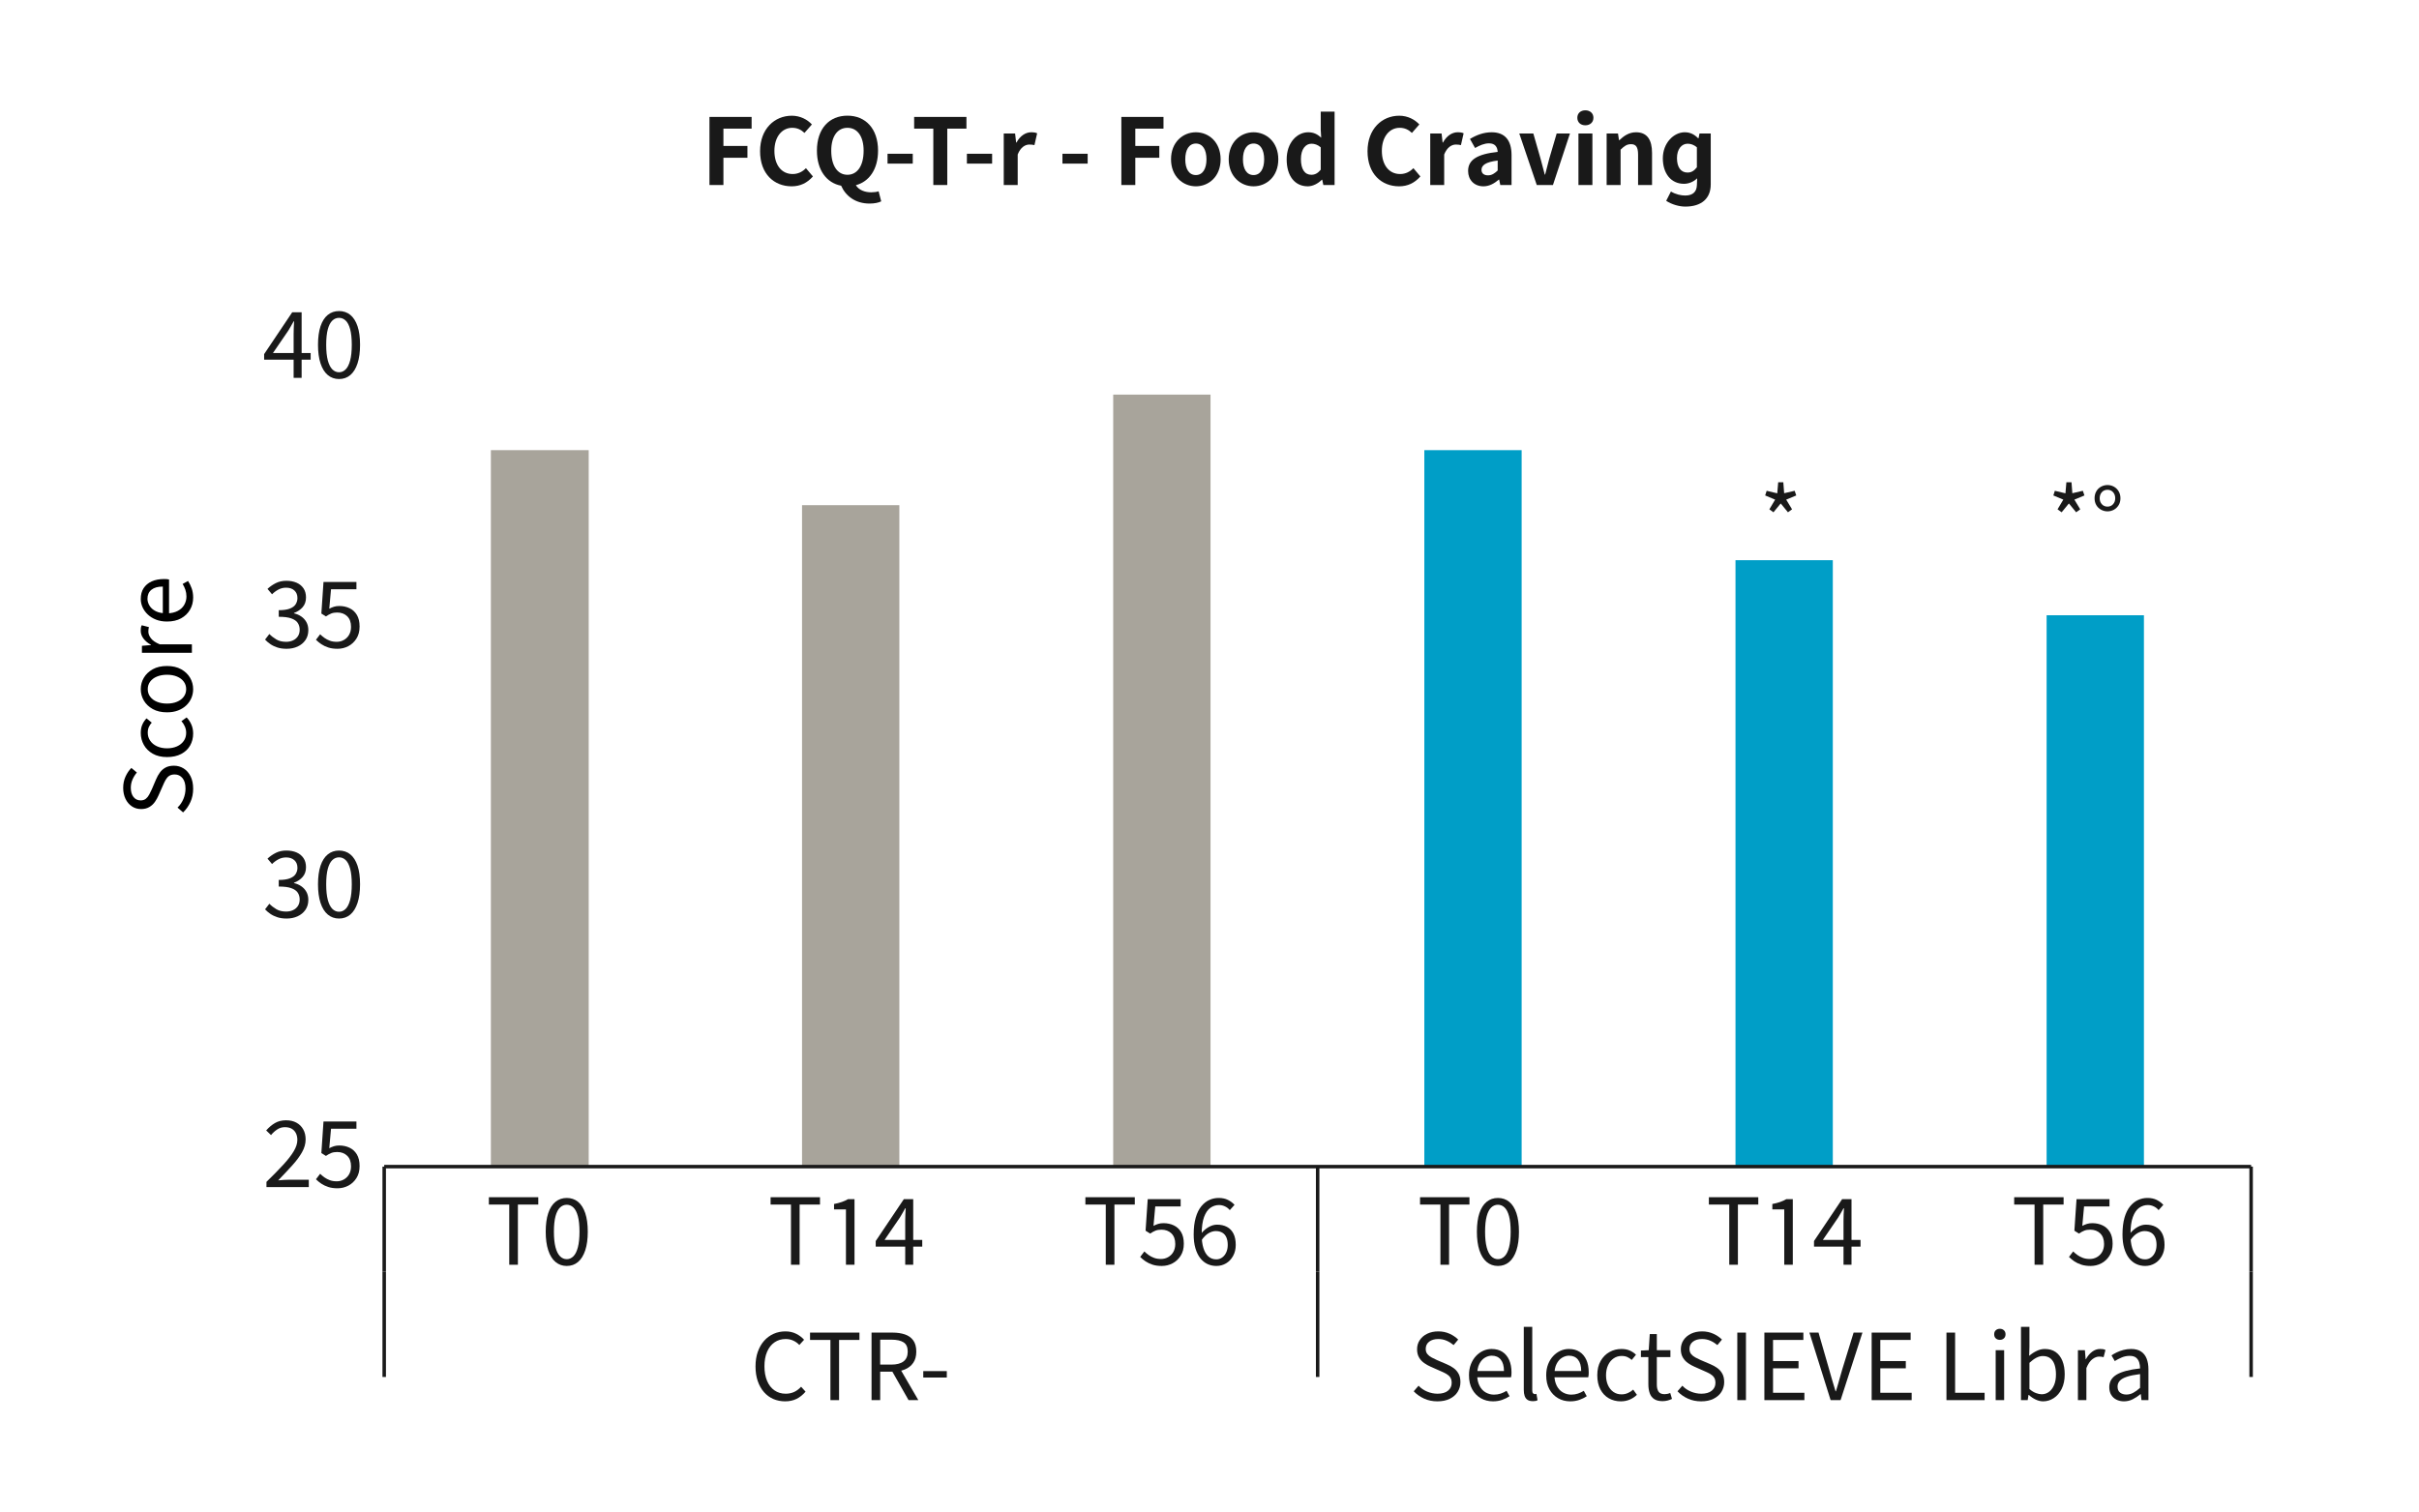
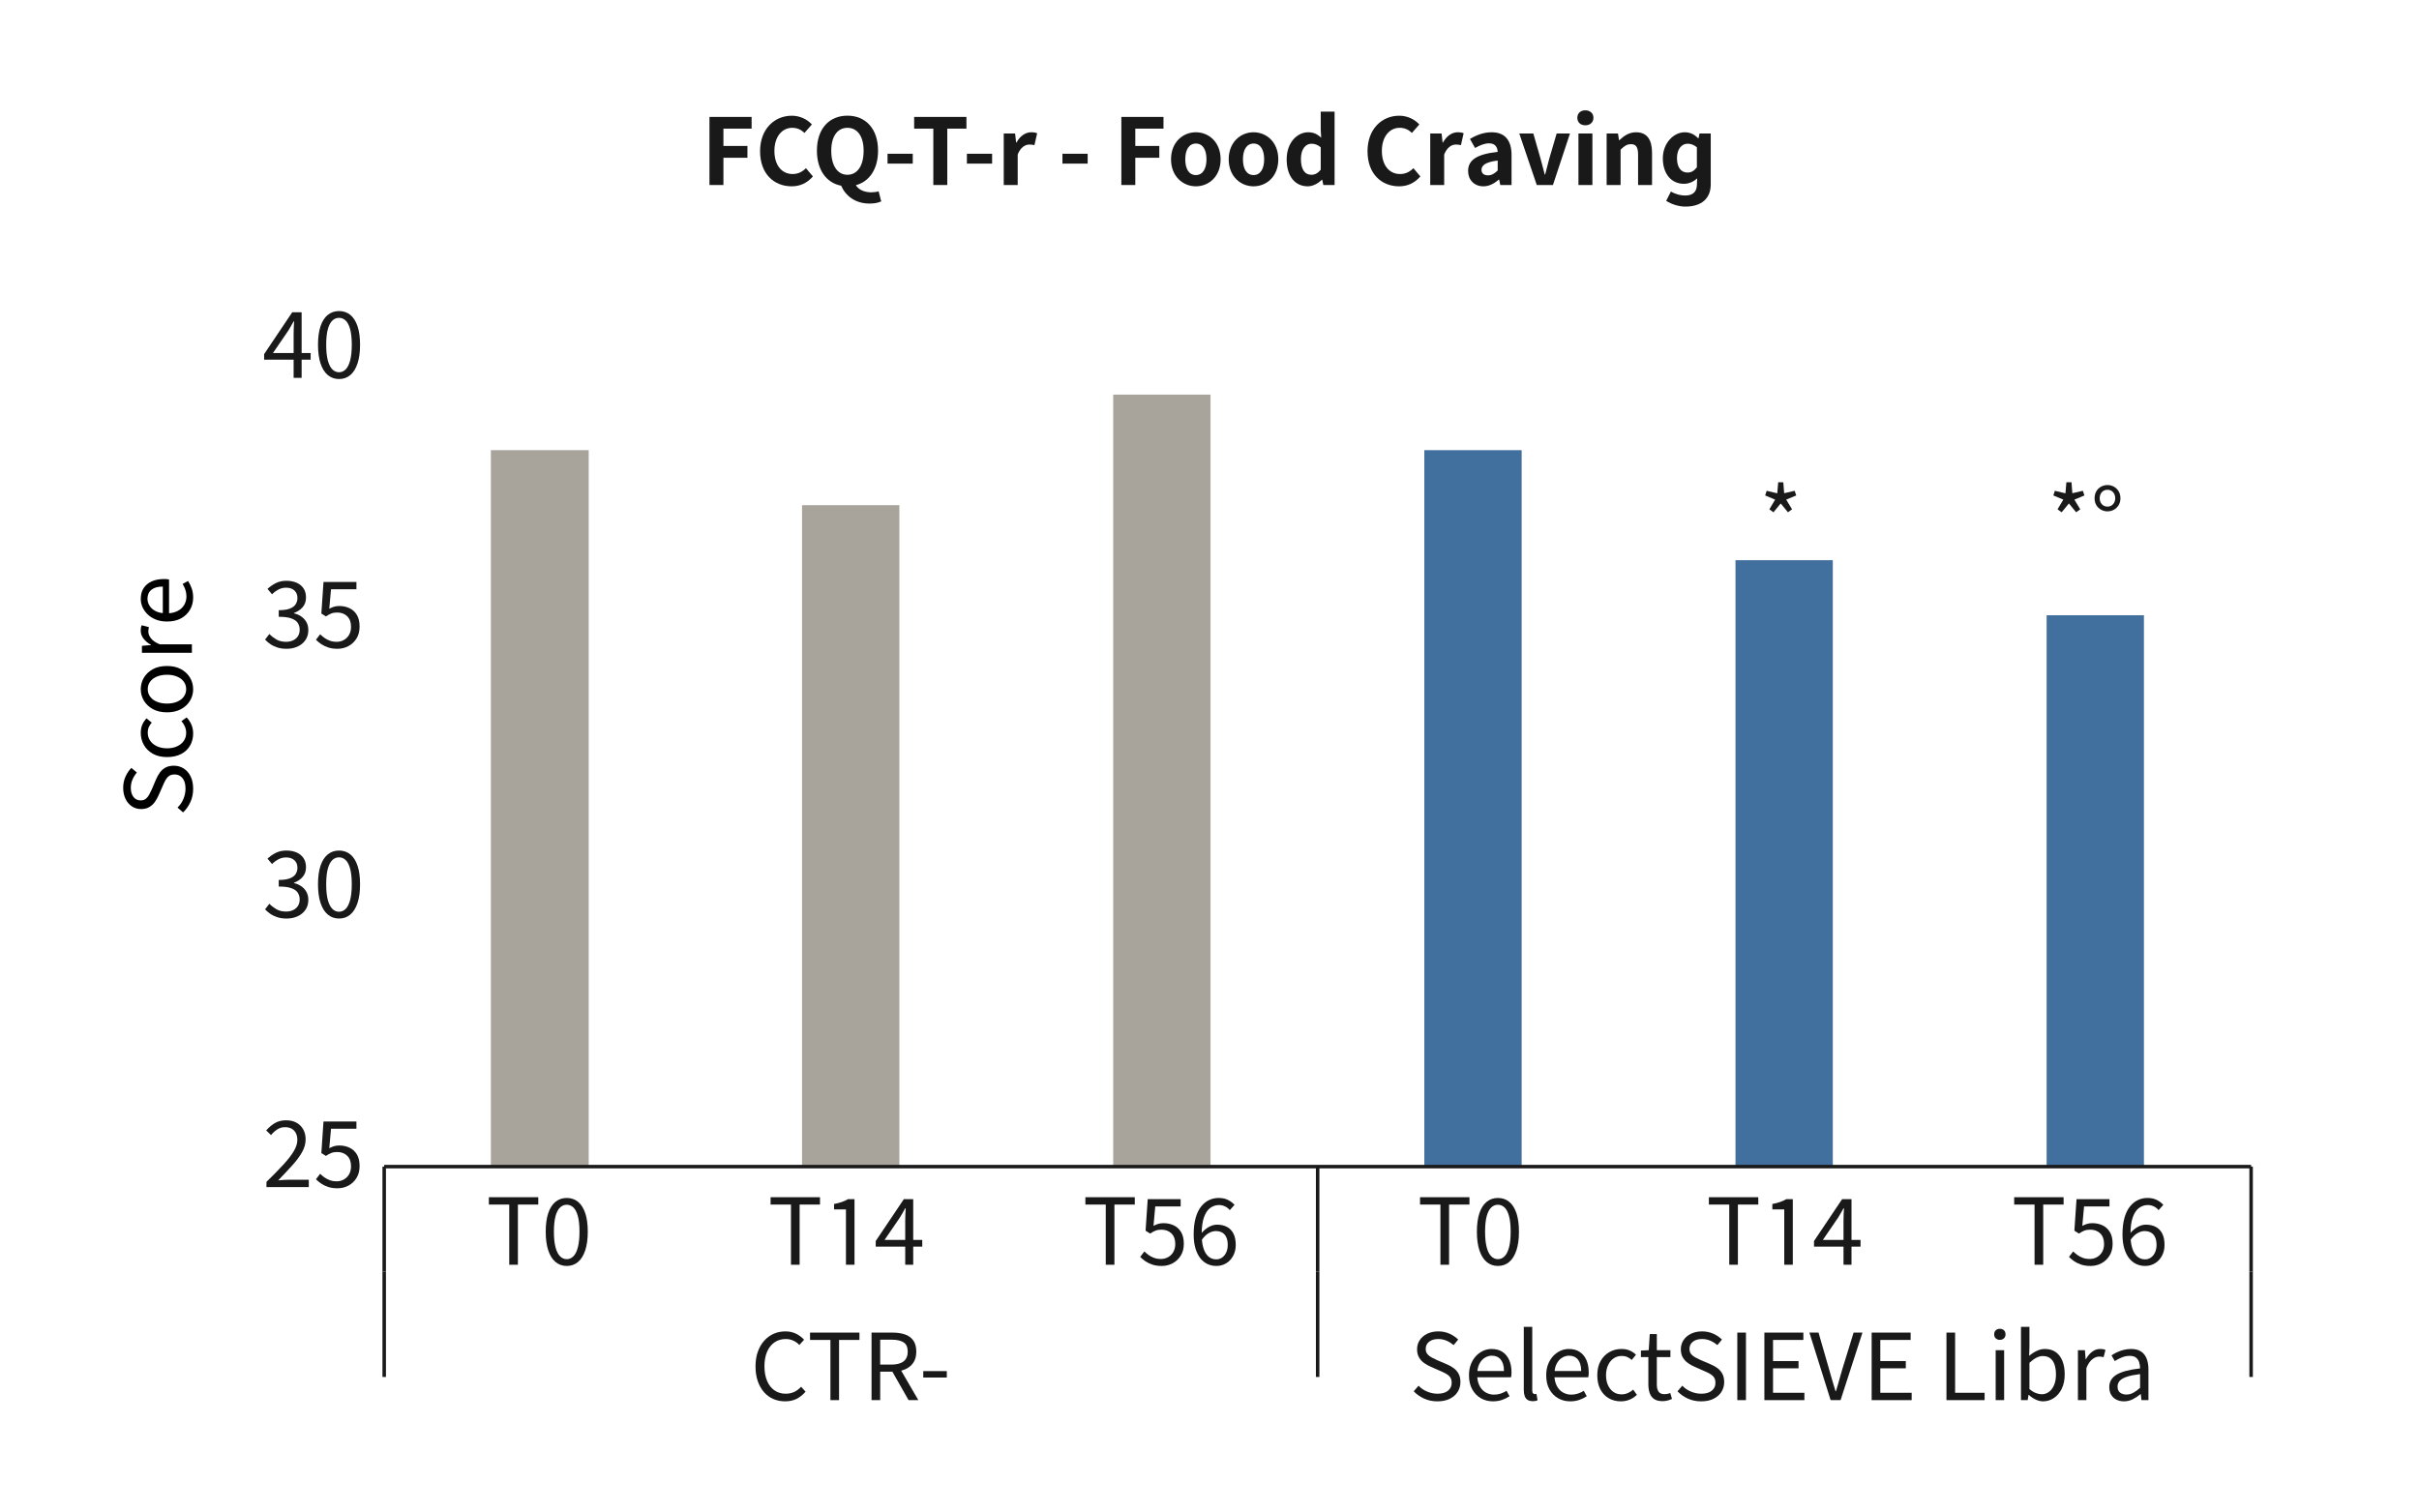
<svg xmlns="http://www.w3.org/2000/svg" id="SelectSIEVE_Libra_-_FCQ-T-r" data-name="SelectSIEVE Libra - FCQ-T-r" viewBox="0 0 520 325">
  <defs>
    <style>
      .cls-1 {
-         fill: #009EC7;
+         fill: #42709E;
      }

      .cls-1, .cls-2 {
        fill-rule: evenodd;
      }

      .cls-3 {
        fill: none;
        stroke: #191919;
        stroke-miterlimit: 10;
        stroke-width: .75px;
      }

      .cls-2 {
        fill: #A8A49B;
      }

      .cls-4 {
        fill: #191919;
      }
    </style>
  </defs>
  <g>
    <path class="cls-4" d="M152.51,25.14h9.06v2.52h-6.06v3.72h5.16v2.54h-5.16v5.86h-3v-14.64Z" />
    <path class="cls-4" d="M163.39,32.52c0-4.82,3.12-7.64,6.82-7.64,1.84,0,3.36.84,4.32,1.88l-1.6,1.82c-.72-.7-1.56-1.1-2.64-1.1-2.16,0-3.82,1.9-3.82,4.96s1.56,4.98,3.92,4.98c1.18,0,2.12-.5,2.86-1.26l1.5,1.78c-1.26,1.42-2.74,2.12-4.58,2.12-3.74,0-6.78-2.64-6.78-7.54Z" />
    <path class="cls-4" d="M180.82,39.93c-3.14-.6-5.21-3.35-5.21-7.54,0-4.76,2.68-7.52,6.56-7.52s6.58,2.78,6.58,7.52c0,3.98-1.88,6.66-4.77,7.43.67,1.09,2,1.53,3.29,1.53.64,0,1.2-.08,1.6-.22l.56,2.16c-.52.28-1.42.48-2.5.48-3.03,0-5.13-1.6-6.12-3.85ZM185.65,32.4c0-3.08-1.34-4.92-3.48-4.92s-3.48,1.84-3.48,4.92c0,3.26,1.36,5.18,3.48,5.18s3.48-1.92,3.48-5.18Z" />
    <path class="cls-4" d="M190.79,33.06h5.42v2.12h-5.42v-2.12Z" />
    <path class="cls-4" d="M200.63,27.66h-4.12v-2.52h11.24v2.52h-4.12v12.12h-3v-12.12Z" />
    <path class="cls-4" d="M207.85,33.06h5.42v2.12h-5.42v-2.12Z" />
    <path class="cls-4" d="M215.77,28.7h2.44l.22,1.94h.08c.78-1.44,1.98-2.2,3.14-2.2.6,0,.96.06,1.3.22l-.58,2.54c-.38-.08-.62-.12-1.1-.12-.86,0-1.88.56-2.5,2.14v6.56h-3v-11.08Z" />
    <path class="cls-4" d="M228.39,33.06h5.42v2.12h-5.42v-2.12Z" />
    <path class="cls-4" d="M241.05,25.14h9.06v2.52h-6.06v3.72h5.16v2.54h-5.16v5.86h-3v-14.64Z" />
    <path class="cls-4" d="M251.73,34.26c0-3.7,2.56-5.82,5.34-5.82s5.32,2.12,5.32,5.82-2.54,5.8-5.32,5.8-5.34-2.14-5.34-5.8ZM259.35,34.26c0-2.06-.8-3.4-2.28-3.4-1.48.02-2.28,1.34-2.28,3.4s.8,3.38,2.28,3.38,2.28-1.36,2.28-3.38Z" />
    <path class="cls-4" d="M264.13,34.26c0-3.7,2.56-5.82,5.34-5.82s5.32,2.12,5.32,5.82-2.54,5.8-5.32,5.8-5.34-2.14-5.34-5.8ZM271.75,34.26c0-2.06-.8-3.4-2.28-3.4-1.48.02-2.28,1.34-2.28,3.4s.8,3.38,2.28,3.38,2.28-1.36,2.28-3.38Z" />
    <path class="cls-4" d="M276.59,34.26c0-3.62,2.26-5.82,4.62-5.82,1.24,0,2.02.46,2.8,1.16l-.1-1.7v-3.9h2.98v15.78h-2.42l-.24-1.14h-.08c-.78.8-1.92,1.42-3.02,1.42-2.76,0-4.54-2.18-4.54-5.8ZM283.91,36.5v-4.82c-.66-.58-1.34-.78-2-.78-1.22,0-2.26,1.12-2.26,3.3s.82,3.38,2.24,3.38c.78,0,1.38-.32,2.02-1.08Z" />
    <path class="cls-4" d="M293.97,32.52c0-4.82,3.12-7.64,6.82-7.64,1.84,0,3.36.84,4.32,1.88l-1.6,1.82c-.72-.7-1.56-1.1-2.64-1.1-2.16,0-3.82,1.9-3.82,4.96s1.56,4.98,3.92,4.98c1.18,0,2.12-.5,2.86-1.26l1.5,1.78c-1.26,1.42-2.74,2.12-4.58,2.12-3.74,0-6.78-2.64-6.78-7.54Z" />
    <path class="cls-4" d="M307.45,28.7h2.44l.22,1.94h.08c.78-1.44,1.98-2.2,3.14-2.2.6,0,.96.06,1.3.22l-.58,2.54c-.38-.08-.62-.12-1.1-.12-.86,0-1.88.56-2.5,2.14v6.56h-3v-11.08Z" />
    <path class="cls-4" d="M315.59,36.76c0-2.38,1.92-3.62,6.36-4.1-.06-1.04-.54-1.84-1.86-1.84-1,0-1.98.42-3,1l-1.1-1.94c1.34-.82,2.92-1.44,4.66-1.44,2.8,0,4.28,1.66,4.28,4.92v6.42h-2.42l-.24-1.16h-.08c-.96.82-2.04,1.44-3.3,1.44-2,0-3.3-1.4-3.3-3.3ZM321.95,36.66v-2.14c-2.62.32-3.48,1.04-3.48,2,0,.8.58,1.18,1.4,1.18s1.4-.4,2.08-1.04Z" />
    <path class="cls-4" d="M326.59,28.7h3.02l1.56,5.44c.3,1.1.6,2.26.9,3.4h.08c.3-1.14.6-2.3.88-3.4l1.6-5.44h2.86l-3.66,11.08h-3.48l-3.76-11.08Z" />
    <path class="cls-4" d="M339.07,25.32c0-.98.72-1.6,1.72-1.6s1.74.62,1.74,1.6-.72,1.62-1.74,1.62-1.72-.64-1.72-1.62ZM339.31,28.7h3v11.08h-3v-11.08Z" />
    <path class="cls-4" d="M345.37,28.7h2.44l.22,1.44h.08c.96-.92,2.08-1.7,3.58-1.7,2.42,0,3.44,1.66,3.44,4.44v6.9h-3v-6.52c0-1.68-.48-2.26-1.52-2.26-.9,0-1.44.4-2.24,1.18v7.6h-3v-11.08Z" />
    <path class="cls-4" d="M358.17,43.18l1.02-2c1.04.62,2.16.86,3.08.86,1.72,0,2.44-.9,2.5-2.18l.06-1.52c-.74.72-1.76,1.18-2.84,1.18-2.76,0-4.54-2.2-4.54-5.48s2.34-5.6,4.7-5.6c1.12,0,2.02.4,2.88,1.28h.1l.2-1.02h2.42v10.94c0,3.04-1.98,4.78-5.48,4.78-1.24,0-2.84-.42-4.1-1.24ZM364.77,35.98v-4.3c-.66-.58-1.34-.78-2-.78-1.26,0-2.28,1.14-2.28,3.1s.84,3.1,2.26,3.1c.78,0,1.36-.3,2.02-1.12Z" />
  </g>
  <g>
    <polygon class="cls-2" points="105.52 96.79 126.55 96.79 126.55 250.84 105.52 250.84 105.52 96.79 105.52 96.79" />
    <polygon class="cls-2" points="172.41 108.62 193.33 108.62 193.33 250.84 172.41 250.84 172.41 108.62 172.41 108.62" />
    <polygon class="cls-2" points="239.3 84.85 260.22 84.85 260.22 250.84 239.3 250.84 239.3 84.85 239.3 84.85" />
    <polygon class="cls-1" points="306.18 96.79 327.1 96.79 327.1 250.84 306.18 250.84 306.18 96.79 306.18 96.79" />
    <polygon class="cls-1" points="373.07 120.45 393.99 120.45 393.99 250.84 373.07 250.84 373.07 120.45 373.07 120.45" />
    <polygon class="cls-1" points="439.95 132.29 460.87 132.29 460.87 250.84 439.95 250.84 439.95 132.29 439.95 132.29" />
    <g>
      <line class="cls-3" x1="82.59" y1="250.84" x2="483.91" y2="250.84" />
      <path class="cls-3" d="M82.59,250.84v22.61M283.25,250.84v22.61M483.91,250.84v22.61" />
      <path class="cls-3" d="M82.59,273.46v22.61M283.25,273.46v22.61M483.91,273.46v22.61" />
    </g>
  </g>
  <g>
    <path d="M41.52,169.6c0,1.03-.19,1.97-.58,2.83-.39.86-.91,1.61-1.58,2.25l-1.2-1.04c.55-.52.97-1.14,1.27-1.86.3-.72.45-1.46.45-2.22,0-.96-.21-1.71-.64-2.24s-.99-.8-1.68-.8c-.51,0-.91.11-1.21.32-.3.21-.55.5-.76.87-.21.37-.4.78-.59,1.23l-.92,2.08c-.2.47-.46.93-.77,1.38-.31.45-.71.83-1.2,1.12-.49.29-1.08.44-1.77.44-.75,0-1.41-.19-1.99-.58-.58-.39-1.04-.92-1.37-1.61-.33-.69-.5-1.48-.5-2.37s.17-1.69.5-2.42c.33-.73.75-1.35,1.26-1.86l1.18.98c-.39.47-.7.97-.94,1.52-.24.55-.36,1.14-.36,1.78,0,.81.19,1.47.57,1.96.38.49.9.74,1.55.74.45,0,.83-.12,1.12-.36s.54-.55.73-.92.38-.75.55-1.12l.88-2.06c.24-.59.53-1.1.86-1.55.33-.45.74-.8,1.22-1.06.48-.26,1.08-.39,1.8-.39.76,0,1.45.2,2.08.59.63.39,1.12.96,1.49,1.7.37.74.55,1.63.55,2.67Z" />
    <path d="M41.52,157.72c0,.96-.22,1.82-.66,2.59-.44.77-1.08,1.37-1.92,1.81-.84.44-1.85.66-3.04.66s-2.22-.24-3.06-.72c-.84-.48-1.48-1.11-1.92-1.9-.44-.79-.66-1.64-.66-2.56,0-.69.11-1.3.34-1.81.23-.51.53-.96.9-1.33l1.12.92c-.25.27-.46.58-.62.93-.16.35-.24.76-.24,1.23,0,.64.17,1.21.52,1.72.35.51.83.91,1.46,1.2s1.35.44,2.16.44,1.53-.14,2.15-.42c.62-.28,1.1-.67,1.45-1.17s.52-1.08.52-1.75c0-.48-.1-.94-.29-1.37s-.44-.81-.73-1.13l1.12-.8c.44.45.78.97,1.03,1.56.25.59.37,1.22.37,1.9Z" />
    <path d="M41.52,148.18c0,.65-.12,1.28-.37,1.88-.25.6-.61,1.13-1.1,1.6-.49.47-1.08.83-1.77,1.1s-1.49.4-2.38.4c-1.2,0-2.22-.23-3.06-.7-.84-.47-1.48-1.08-1.92-1.83-.44-.75-.66-1.57-.66-2.45s.22-1.7.66-2.45c.44-.75,1.08-1.36,1.92-1.83s1.86-.7,3.06-.7,2.2.23,3.04.7c.84.47,1.48,1.08,1.92,1.83.44.75.66,1.57.66,2.45ZM40.02,148.18c0-.61-.17-1.15-.52-1.62-.35-.47-.83-.83-1.45-1.09-.62-.26-1.34-.39-2.15-.39s-1.53.13-2.16.39c-.63.26-1.11.62-1.46,1.09-.35.47-.52,1.01-.52,1.62s.17,1.15.52,1.62.83.83,1.46,1.09c.63.26,1.35.39,2.16.39s1.53-.13,2.15-.39c.62-.26,1.1-.62,1.45-1.09s.52-1.01.52-1.62Z" />
    <path d="M41.25,140.36h-10.74v-1.5l1.94-.16v-.06c-.67-.36-1.2-.8-1.6-1.33-.4-.53-.6-1.1-.6-1.71,0-.24.01-.45.04-.63.03-.18.09-.36.18-.53l1.54.4c-.04.16-.07.31-.09.45-.02.14-.03.32-.03.53,0,.45.18.93.55,1.42s1,.93,1.91,1.3h6.9v1.82Z" />
    <path d="M41.52,128.48c0,.96-.22,1.83-.67,2.61-.45.78-1.09,1.4-1.92,1.86-.83.46-1.84.69-3.03.69-.88,0-1.67-.14-2.36-.41-.69-.27-1.28-.64-1.77-1.1-.49-.46-.86-.98-1.12-1.55-.26-.57-.39-1.17-.39-1.78,0-.92.2-1.7.61-2.33.41-.63.99-1.12,1.74-1.46.75-.34,1.65-.51,2.69-.51.19,0,.37,0,.55.02.18.01.34.04.49.08v7.7h-1.34v-6.18c-1.07,0-1.88.23-2.45.69-.57.46-.85,1.11-.85,1.95,0,.49.15.98.44,1.47.29.49.74.88,1.35,1.19.61.31,1.4.46,2.39.46.92-.01,1.69-.19,2.32-.52.63-.33,1.1-.77,1.41-1.32.31-.55.47-1.14.47-1.78,0-.52-.08-1-.23-1.45-.15-.45-.35-.86-.59-1.25l1.16-.64c.31.47.57.99.78,1.58.21.59.32,1.25.32,1.98Z" />
  </g>
  <g>
    <path class="cls-4" d="M63.12,81.24v-9.46c0-.36,0-.81.03-1.34.02-.53.04-.98.07-1.34h-.1c-.17.33-.36.66-.55.98s-.39.65-.59,1l-3.3,4.82h8.1v1.44h-10v-1.2l6.04-9h2.02v14.1h-1.72Z" />
    <path class="cls-4" d="M72.88,81.5c-.93,0-1.74-.29-2.42-.86-.68-.57-1.2-1.41-1.56-2.51s-.54-2.43-.54-3.99.18-2.92.54-3.99c.36-1.07.88-1.89,1.56-2.44.68-.55,1.49-.83,2.42-.83s1.76.28,2.43.83c.67.55,1.19,1.37,1.55,2.44.36,1.07.54,2.4.54,3.99s-.18,2.89-.54,3.99-.88,1.94-1.55,2.51c-.67.57-1.48.86-2.43.86ZM72.88,80.04c.55,0,1.02-.21,1.43-.62.41-.41.73-1.05.96-1.92.23-.87.35-1.99.35-3.36s-.12-2.5-.35-3.35c-.23-.85-.55-1.47-.96-1.86-.41-.39-.88-.59-1.43-.59s-1.03.2-1.44.59c-.41.39-.74,1.01-.97,1.86s-.35,1.96-.35,3.35.12,2.49.35,3.36.56,1.51.97,1.92c.41.41.89.62,1.44.62Z" />
    <path class="cls-4" d="M61.62,139.5c-.75,0-1.41-.09-1.99-.28-.58-.19-1.09-.43-1.52-.73-.43-.3-.81-.62-1.13-.97l.92-1.2c.43.44.93.83,1.5,1.17.57.34,1.27.51,2.1.51.57,0,1.08-.11,1.52-.32s.78-.51,1.03-.9c.25-.39.37-.85.37-1.38,0-.56-.14-1.05-.42-1.47-.28-.42-.75-.74-1.4-.97-.65-.23-1.55-.34-2.68-.34v-1.42c1,0,1.79-.11,2.38-.34.59-.23,1.01-.54,1.26-.94.25-.4.38-.84.38-1.32,0-.69-.22-1.24-.66-1.64s-1.03-.6-1.78-.6c-.59,0-1.13.13-1.64.4s-.97.61-1.38,1.02l-.98-1.16c.55-.51,1.15-.92,1.81-1.25.66-.33,1.41-.49,2.25-.49s1.56.14,2.19.41c.63.27,1.13.68,1.49,1.21.36.53.54,1.19.54,1.96,0,.84-.24,1.53-.71,2.08-.47.55-1.1.97-1.87,1.26v.08c.59.13,1.11.36,1.57.68s.83.72,1.1,1.21c.27.49.41,1.06.41,1.71,0,.84-.21,1.56-.63,2.16s-.98,1.06-1.68,1.38c-.7.32-1.48.48-2.35.48Z" />
    <path class="cls-4" d="M72.56,139.5c-.75,0-1.41-.09-1.99-.28-.58-.19-1.08-.43-1.51-.72-.43-.29-.81-.61-1.14-.94l.9-1.18c.28.28.59.54.93.78.34.24.72.44,1.15.6.43.16.92.24,1.48.24s1.08-.13,1.55-.4.85-.64,1.12-1.12.41-1.05.41-1.7c0-.97-.27-1.73-.82-2.27-.55-.54-1.27-.81-2.16-.81-.49,0-.92.07-1.27.21-.35.14-.74.35-1.15.63l-.98-.62.46-6.78h7.08v1.56h-5.46l-.38,4.18c.32-.17.65-.31,1-.42.35-.11.73-.16,1.16-.16.8,0,1.53.16,2.19.47.66.31,1.19.79,1.58,1.44.39.65.59,1.48.59,2.51s-.23,1.88-.68,2.59c-.45.71-1.04,1.26-1.75,1.63-.71.37-1.48.56-2.31.56Z" />
    <path class="cls-4" d="M61.62,197.5c-.75,0-1.41-.09-1.99-.28-.58-.19-1.09-.43-1.52-.73-.43-.3-.81-.62-1.13-.97l.92-1.2c.43.44.93.83,1.5,1.17s1.27.51,2.1.51c.57,0,1.08-.11,1.52-.32s.78-.51,1.03-.9.37-.85.37-1.38c0-.56-.14-1.05-.42-1.47-.28-.42-.75-.74-1.4-.97-.65-.23-1.55-.34-2.68-.34v-1.42c1,0,1.79-.11,2.38-.34.59-.23,1.01-.54,1.26-.94.25-.4.38-.84.38-1.32,0-.69-.22-1.24-.66-1.64-.44-.4-1.03-.6-1.78-.6-.59,0-1.13.13-1.64.4s-.97.61-1.38,1.02l-.98-1.16c.55-.51,1.15-.92,1.81-1.25.66-.33,1.41-.49,2.25-.49s1.56.14,2.19.41c.63.27,1.13.68,1.49,1.21.36.53.54,1.19.54,1.96,0,.84-.24,1.53-.71,2.08-.47.55-1.1.97-1.87,1.26v.08c.59.13,1.11.36,1.57.68s.83.72,1.1,1.21c.27.49.41,1.06.41,1.71,0,.84-.21,1.56-.63,2.16-.42.6-.98,1.06-1.68,1.38-.7.32-1.48.48-2.35.48Z" />
    <path class="cls-4" d="M72.88,197.5c-.93,0-1.74-.29-2.42-.86-.68-.57-1.2-1.41-1.56-2.51-.36-1.1-.54-2.43-.54-3.99s.18-2.92.54-3.99.88-1.89,1.56-2.44c.68-.55,1.49-.83,2.42-.83s1.76.28,2.43.83c.67.55,1.19,1.37,1.55,2.44s.54,2.4.54,3.99-.18,2.89-.54,3.99c-.36,1.1-.88,1.94-1.55,2.51-.67.57-1.48.86-2.43.86ZM72.88,196.04c.55,0,1.02-.21,1.43-.62.41-.41.73-1.05.96-1.92.23-.87.35-1.99.35-3.36s-.12-2.5-.35-3.35c-.23-.85-.55-1.47-.96-1.86-.41-.39-.88-.59-1.43-.59s-1.03.2-1.44.59c-.41.39-.74,1.01-.97,1.86-.23.85-.35,1.96-.35,3.35s.12,2.49.35,3.36c.23.87.56,1.51.97,1.92.41.41.89.62,1.44.62Z" />
    <path class="cls-4" d="M57.28,255.24v-1.12c1.41-1.37,2.61-2.6,3.6-3.67.99-1.07,1.74-2.04,2.26-2.91.52-.87.78-1.68.78-2.44,0-.53-.1-1.01-.3-1.42-.2-.41-.5-.74-.89-.97-.39-.23-.89-.35-1.49-.35s-1.15.16-1.65.49c-.5.33-.94.73-1.33,1.21l-1.04-1c.59-.67,1.22-1.2,1.89-1.59s1.46-.59,2.37-.59,1.61.17,2.24.51c.63.34,1.11.82,1.46,1.44.35.62.52,1.34.52,2.17,0,.91-.25,1.81-.76,2.72-.51.91-1.2,1.85-2.09,2.83-.89.98-1.9,2.06-3.05,3.25.37-.04.77-.07,1.18-.1.41-.03.81-.04,1.18-.04h4.22v1.58h-9.1Z" />
    <path class="cls-4" d="M72.56,255.5c-.75,0-1.41-.09-1.99-.28-.58-.19-1.08-.43-1.51-.72-.43-.29-.81-.61-1.14-.94l.9-1.18c.28.28.59.54.93.78.34.24.72.44,1.15.6s.92.24,1.48.24,1.08-.13,1.55-.4.85-.64,1.12-1.12c.27-.48.41-1.05.41-1.7,0-.97-.27-1.73-.82-2.27s-1.27-.81-2.16-.81c-.49,0-.92.07-1.27.21-.35.14-.74.35-1.15.63l-.98-.62.46-6.78h7.08v1.56h-5.46l-.38,4.18c.32-.17.65-.31,1-.42.35-.11.73-.16,1.16-.16.8,0,1.53.16,2.19.47s1.19.79,1.58,1.44c.39.65.59,1.48.59,2.51s-.23,1.88-.68,2.59c-.45.71-1.04,1.26-1.75,1.63-.71.37-1.48.56-2.31.56Z" />
  </g>
  <g>
    <path class="cls-4" d="M109.47,271.94v-12.94h-4.38v-1.58h10.62v1.58h-4.38v12.94h-1.86Z" />
    <path class="cls-4" d="M121.83,272.2c-.93,0-1.74-.29-2.42-.86-.68-.57-1.2-1.41-1.56-2.51-.36-1.1-.54-2.43-.54-3.99s.18-2.92.54-3.99.88-1.89,1.56-2.44c.68-.55,1.49-.83,2.42-.83s1.76.28,2.43.83c.67.55,1.19,1.37,1.55,2.44s.54,2.4.54,3.99-.18,2.89-.54,3.99c-.36,1.1-.88,1.94-1.55,2.51-.67.57-1.48.86-2.43.86ZM121.83,270.74c.55,0,1.02-.21,1.43-.62.41-.41.73-1.05.96-1.92.23-.87.35-1.99.35-3.36s-.12-2.5-.35-3.35c-.23-.85-.55-1.47-.96-1.86-.41-.39-.88-.59-1.43-.59s-1.03.2-1.44.59c-.41.39-.74,1.01-.97,1.86s-.35,1.96-.35,3.35.12,2.49.35,3.36c.23.87.56,1.51.97,1.92.41.41.89.62,1.44.62Z" />
  </g>
  <path class="cls-4" d="M381.23,110.15l-.88-.64,1.24-2.08-2.14-.9.32-1,2.28.54.2-2.38h1.1l.18,2.36,2.26-.52.34,1-2.16.9,1.26,2.08-.88.64-1.56-1.9-1.56,1.9Z" />
  <g>
    <path class="cls-4" d="M443.18,110.15l-.88-.64,1.24-2.08-2.14-.9.32-1,2.28.54.2-2.38h1.1l.18,2.36,2.26-.52.34,1-2.16.9,1.26,2.08-.88.64-1.56-1.9-1.56,1.9Z" />
    <path class="cls-4" d="M453.04,109.95c-.49,0-.95-.12-1.38-.35s-.77-.56-1.02-.98c-.25-.42-.38-.92-.38-1.49s.13-1.07.38-1.5c.25-.43.59-.76,1.02-.99s.89-.35,1.38-.35.95.12,1.37.35c.42.23.76.56,1.02.99.26.43.39.93.39,1.5s-.13,1.07-.39,1.49-.6.75-1.02.98c-.42.23-.88.35-1.37.35ZM453.04,108.93c.48,0,.88-.17,1.19-.51s.47-.77.47-1.29-.16-.97-.47-1.31c-.31-.34-.71-.51-1.19-.51s-.9.17-1.21.51c-.31.34-.47.78-.47,1.31s.16.95.47,1.29c.31.34.72.51,1.21.51Z" />
  </g>
  <g>
    <path class="cls-4" d="M170.03,271.94v-12.94h-4.38v-1.58h10.62v1.58h-4.38v12.94h-1.86Z" />
    <path class="cls-4" d="M181.85,271.94v-11.9h-2.56v-1.16c.64-.12,1.2-.27,1.69-.44.49-.17.92-.37,1.31-.6h1.4v14.1h-1.84Z" />
    <path class="cls-4" d="M194.59,271.94v-9.46c0-.36,0-.81.03-1.34s.04-.98.07-1.34h-.1c-.17.33-.36.66-.55.98-.19.32-.39.65-.59,1l-3.3,4.82h8.1v1.44h-10v-1.2l6.04-9h2.02v14.1h-1.72Z" />
  </g>
  <g>
    <path class="cls-4" d="M168.77,301.31c-.91,0-1.75-.17-2.52-.5-.77-.33-1.45-.83-2.02-1.48s-1.02-1.44-1.34-2.37c-.32-.93-.48-1.98-.48-3.15s.16-2.22.49-3.15.78-1.72,1.36-2.37c.58-.65,1.26-1.15,2.04-1.5.78-.35,1.63-.52,2.55-.52.87,0,1.64.18,2.33.53.69.35,1.24.78,1.67,1.27l-1.02,1.12c-.37-.4-.81-.71-1.31-.94-.5-.23-1.04-.34-1.63-.34-.91,0-1.7.24-2.39.71-.69.47-1.22,1.15-1.6,2.02s-.57,1.92-.57,3.13.19,2.24.56,3.13c.37.89.9,1.57,1.59,2.05.69.48,1.49.72,2.41.72.68,0,1.29-.13,1.83-.38.54-.25,1.04-.63,1.49-1.12l.96,1.06c-.59.68-1.23,1.2-1.94,1.55-.71.35-1.53.53-2.46.53Z" />
    <path class="cls-4" d="M178.51,301.05v-12.94h-4.38v-1.58h10.62v1.58h-4.38v12.94h-1.86Z" />
    <path class="cls-4" d="M187.35,301.05v-14.52h4.54c.99,0,1.86.13,2.63.39.77.26,1.37.69,1.8,1.29.43.6.65,1.4.65,2.4s-.22,1.78-.65,2.41c-.43.63-1.03,1.11-1.8,1.43s-1.64.48-2.63.48h-2.68v6.12h-1.86ZM189.21,293.41h2.42c1.13,0,2-.23,2.6-.69s.9-1.16.9-2.11-.3-1.61-.9-1.99-1.47-.57-2.6-.57h-2.42v5.36ZM195.31,301.05l-3.78-6.64,1.46-.96,4.42,7.6h-2.1Z" />
    <path class="cls-4" d="M198.47,296.19v-1.38h5.06v1.38h-5.06Z" />
  </g>
  <g>
    <path class="cls-4" d="M308.98,301.31c-1.03,0-1.97-.19-2.83-.58-.86-.39-1.61-.91-2.25-1.58l1.04-1.2c.52.55,1.14.97,1.86,1.27.72.3,1.46.45,2.22.45.96,0,1.71-.21,2.24-.64s.8-.99.8-1.68c0-.51-.11-.91-.32-1.21-.21-.3-.5-.55-.87-.76-.37-.21-.78-.4-1.23-.59l-2.08-.92c-.47-.2-.93-.46-1.38-.77-.45-.31-.83-.71-1.12-1.2-.29-.49-.44-1.08-.44-1.77,0-.75.19-1.41.58-1.99s.92-1.04,1.61-1.37c.69-.33,1.48-.5,2.37-.5s1.69.17,2.42.5c.73.33,1.35.75,1.86,1.26l-.98,1.18c-.47-.39-.97-.7-1.52-.94s-1.14-.36-1.78-.36c-.81,0-1.47.19-1.96.57-.49.38-.74.9-.74,1.55,0,.45.12.83.36,1.12.24.29.55.54.92.73.37.19.75.38,1.12.55l2.06.88c.59.24,1.1.53,1.55.86.45.33.8.74,1.06,1.22.26.48.39,1.08.39,1.8,0,.76-.2,1.45-.59,2.08-.39.63-.96,1.12-1.7,1.49-.74.37-1.63.55-2.67.55Z" />
    <path class="cls-4" d="M320.94,301.31c-.96,0-1.83-.22-2.61-.67-.78-.45-1.4-1.09-1.86-1.92-.46-.83-.69-1.84-.69-3.03,0-.88.14-1.67.41-2.36.27-.69.64-1.28,1.1-1.77s.98-.86,1.55-1.12,1.17-.39,1.78-.39c.92,0,1.7.2,2.33.61.63.41,1.12.99,1.46,1.74s.51,1.65.51,2.69c0,.19,0,.37-.02.55-.01.18-.04.34-.08.49h-7.7v-1.34h6.18c0-1.07-.23-1.88-.69-2.45-.46-.57-1.11-.85-1.95-.85-.49,0-.98.15-1.47.44-.49.29-.88.74-1.19,1.35s-.46,1.4-.46,2.39c.01.92.19,1.69.52,2.32.33.63.77,1.1,1.32,1.41s1.14.47,1.78.47c.52,0,1-.08,1.45-.23.45-.15.86-.35,1.25-.59l.64,1.16c-.47.31-.99.57-1.58.78s-1.25.32-1.98.32Z" />
    <path class="cls-4" d="M329.48,301.27c-.45,0-.82-.09-1.11-.28-.29-.19-.49-.46-.62-.83-.13-.37-.19-.81-.19-1.33v-13.54h1.82v13.66c0,.29.05.5.16.62s.23.18.38.18c.05,0,.1,0,.15,0,.05,0,.12-.02.21-.05l.24,1.36c-.12.08-.27.14-.44.17-.17.03-.37.05-.6.05Z" />
    <path class="cls-4" d="M337.54,301.31c-.96,0-1.83-.22-2.61-.67-.78-.45-1.4-1.09-1.86-1.92-.46-.83-.69-1.84-.69-3.03,0-.88.14-1.67.41-2.36s.64-1.28,1.1-1.77c.46-.49.98-.86,1.55-1.12.57-.26,1.17-.39,1.78-.39.92,0,1.7.2,2.33.61.63.41,1.12.99,1.46,1.74.34.75.51,1.65.51,2.69,0,.19,0,.37-.02.55-.01.18-.04.34-.08.49h-7.7v-1.34h6.18c0-1.07-.23-1.88-.69-2.45-.46-.57-1.11-.85-1.95-.85-.49,0-.98.15-1.47.44-.49.29-.88.74-1.19,1.35-.31.61-.46,1.4-.46,2.39.01.92.19,1.69.52,2.32s.77,1.1,1.32,1.41c.55.31,1.14.47,1.78.47.52,0,1-.08,1.45-.23s.86-.35,1.25-.59l.64,1.16c-.47.31-.99.57-1.58.78-.59.21-1.25.32-1.98.32Z" />
    <path class="cls-4" d="M348.42,301.31c-.96,0-1.82-.22-2.59-.66-.77-.44-1.37-1.08-1.81-1.92-.44-.84-.66-1.85-.66-3.04s.24-2.22.72-3.06c.48-.84,1.11-1.48,1.9-1.92.79-.44,1.64-.66,2.56-.66.69,0,1.3.11,1.81.34.51.23.96.53,1.33.9l-.92,1.12c-.27-.25-.58-.46-.93-.62s-.76-.24-1.23-.24c-.64,0-1.21.17-1.72.52s-.91.83-1.2,1.46c-.29.63-.44,1.35-.44,2.16s.14,1.53.42,2.15c.28.62.67,1.1,1.17,1.45s1.08.52,1.75.52c.48,0,.94-.1,1.37-.29.43-.19.81-.44,1.13-.73l.8,1.12c-.45.44-.97.78-1.56,1.03-.59.25-1.22.37-1.9.37Z" />
    <path class="cls-4" d="M357.4,301.27c-.76,0-1.36-.15-1.81-.45-.45-.3-.77-.72-.96-1.27-.19-.55-.29-1.17-.29-1.88v-5.88h-1.6v-1.4l1.68-.08.22-3.46h1.52v3.46h2.92v1.48h-2.92v5.92c0,.64.12,1.14.37,1.51.25.37.68.55,1.29.55.19,0,.38-.02.59-.06s.42-.11.63-.2l.38,1.28c-.28.13-.59.25-.94.34-.35.09-.71.14-1.08.14Z" />
    <path class="cls-4" d="M365.68,301.31c-1.03,0-1.97-.19-2.83-.58-.86-.39-1.61-.91-2.25-1.58l1.04-1.2c.52.55,1.14.97,1.86,1.27.72.3,1.46.45,2.22.45.96,0,1.71-.21,2.24-.64s.8-.99.8-1.68c0-.51-.11-.91-.32-1.21-.21-.3-.5-.55-.87-.76-.37-.21-.78-.4-1.23-.59l-2.08-.92c-.47-.2-.93-.46-1.38-.77-.45-.31-.83-.71-1.12-1.2-.29-.49-.44-1.08-.44-1.77,0-.75.19-1.41.58-1.99s.92-1.04,1.61-1.37c.69-.33,1.48-.5,2.37-.5s1.69.17,2.42.5c.73.33,1.35.75,1.86,1.26l-.98,1.18c-.47-.39-.97-.7-1.52-.94s-1.14-.36-1.78-.36c-.81,0-1.47.19-1.96.57-.49.38-.74.9-.74,1.55,0,.45.12.83.36,1.12.24.29.55.54.92.73.37.19.75.38,1.12.55l2.06.88c.59.24,1.1.53,1.55.86.45.33.8.74,1.06,1.22.26.48.39,1.08.39,1.8,0,.76-.2,1.45-.59,2.08-.39.63-.96,1.12-1.7,1.49-.74.37-1.63.55-2.67.55Z" />
    <path class="cls-4" d="M373.46,301.05v-14.52h1.86v14.52h-1.86Z" />
    <path class="cls-4" d="M379.28,301.05v-14.52h8.38v1.58h-6.52v4.54h5.48v1.56h-5.48v5.26h6.74v1.58h-8.6Z" />
    <path class="cls-4" d="M393.52,301.05l-4.56-14.52h1.96l2.26,7.84c.16.57.31,1.12.46,1.63.15.51.3,1.02.45,1.53s.32,1.05.49,1.62h.08c.17-.57.33-1.11.48-1.62s.29-1.02.43-1.53c.14-.51.3-1.06.47-1.63l2.42-7.84h1.9l-4.7,14.52h-2.14Z" />
    <path class="cls-4" d="M402.34,301.05v-14.52h8.38v1.58h-6.52v4.54h5.48v1.56h-5.48v5.26h6.74v1.58h-8.6Z" />
    <path class="cls-4" d="M418.42,301.05v-14.52h1.86v12.94h6.34v1.58h-8.2Z" />
    <path class="cls-4" d="M429.9,288.09c-.36,0-.65-.11-.88-.32s-.34-.51-.34-.88.11-.65.34-.86c.23-.21.52-.32.88-.32s.64.11.87.32c.23.21.35.5.35.86s-.12.67-.35.88-.52.32-.87.32ZM429,301.05v-10.74h1.82v10.74h-1.82Z" />
    <path class="cls-4" d="M439.2,301.31c-.51,0-1.02-.12-1.55-.36-.53-.24-1.04-.58-1.53-1.02h-.06l-.18,1.12h-1.44v-15.76h1.82v4.32l-.06,1.92c.49-.43,1.03-.78,1.61-1.06.58-.28,1.16-.42,1.75-.42.93,0,1.72.22,2.35.67.63.45,1.11,1.08,1.44,1.9.33.82.49,1.78.49,2.89,0,1.21-.22,2.25-.65,3.12-.43.87-1,1.53-1.71,1.99-.71.46-1.47.69-2.28.69ZM438.88,299.79c.59,0,1.11-.17,1.58-.52s.83-.84,1.1-1.47c.27-.63.4-1.39.4-2.27,0-.79-.1-1.48-.29-2.07-.19-.59-.5-1.06-.91-1.39s-.96-.5-1.64-.5c-.44,0-.9.12-1.38.37-.48.25-.97.61-1.48,1.09v5.64c.47.4.93.69,1.39.86.46.17.87.26,1.23.26Z" />
    <path class="cls-4" d="M446.68,301.05v-10.74h1.5l.16,1.94h.06c.36-.67.8-1.2,1.33-1.6s1.1-.6,1.71-.6c.24,0,.45.01.63.04.18.03.36.09.53.18l-.4,1.54c-.16-.04-.31-.07-.45-.09-.14-.02-.32-.03-.53-.03-.45,0-.93.18-1.42.55-.49.37-.93,1-1.3,1.91v6.9h-1.82Z" />
    <path class="cls-4" d="M456.58,301.31c-.6,0-1.14-.12-1.62-.36-.48-.24-.86-.59-1.13-1.04s-.41-1.01-.41-1.66c0-1.16.53-2.06,1.59-2.69,1.06-.63,2.74-1.08,5.03-1.33,0-.45-.06-.89-.19-1.3s-.35-.75-.67-1.01c-.32-.26-.78-.39-1.38-.39s-1.19.12-1.74.36c-.55.24-1.03.49-1.46.76l-.7-1.22c.32-.23.7-.44,1.13-.65.43-.21.91-.38,1.44-.52.53-.14,1.08-.21,1.65-.21.87,0,1.57.18,2.12.54.55.36.95.87,1.21,1.53.26.66.39,1.44.39,2.35v6.58h-1.5l-.14-1.28h-.08c-.51.43-1.06.79-1.65,1.09-.59.3-1.22.45-1.89.45ZM457.1,299.85c.51,0,.99-.12,1.46-.37s.96-.6,1.48-1.07v-2.96c-1.2.15-2.15.34-2.86.58-.71.24-1.21.53-1.52.88s-.46.75-.46,1.22c0,.61.19,1.05.56,1.32.37.27.82.4,1.34.4Z" />
  </g>
  <g>
    <path class="cls-4" d="M237.7,271.94v-12.94h-4.38v-1.58h10.62v1.58h-4.38v12.94h-1.86Z" />
    <path class="cls-4" d="M249.74,272.2c-.75,0-1.41-.09-1.99-.28-.58-.19-1.08-.43-1.51-.72-.43-.29-.81-.61-1.14-.94l.9-1.18c.28.28.59.54.93.78.34.24.72.44,1.15.6.43.16.92.24,1.48.24s1.08-.13,1.55-.4.85-.64,1.12-1.12c.27-.48.41-1.05.41-1.7,0-.97-.27-1.73-.82-2.27-.55-.54-1.27-.81-2.16-.81-.49,0-.92.07-1.27.21-.35.14-.74.35-1.15.63l-.98-.62.46-6.78h7.08v1.56h-5.46l-.38,4.18c.32-.17.65-.31,1-.42.35-.11.73-.16,1.16-.16.8,0,1.53.16,2.19.47s1.19.79,1.58,1.44c.39.65.59,1.48.59,2.51s-.23,1.88-.68,2.59c-.45.71-1.04,1.26-1.75,1.63-.71.37-1.48.56-2.31.56Z" />
    <path class="cls-4" d="M261.48,272.2c-.69,0-1.34-.14-1.93-.42s-1.11-.7-1.55-1.27-.78-1.27-1.03-2.12c-.25-.85-.37-1.84-.37-2.97,0-1.41.15-2.62.44-3.62.29-1,.69-1.81,1.2-2.43.51-.62,1.08-1.07,1.72-1.36.64-.29,1.31-.43,2.02-.43.76,0,1.42.14,1.98.42.56.28,1.03.63,1.42,1.06l-1.02,1.14c-.28-.35-.63-.62-1.04-.81s-.83-.29-1.26-.29c-.68,0-1.3.2-1.87.6-.57.4-1.02,1.06-1.36,1.98s-.51,2.17-.51,3.74c0,1.16.12,2.14.37,2.93s.6,1.4,1.07,1.81c.47.41,1.03.62,1.7.62.47,0,.88-.13,1.25-.39.37-.26.66-.62.88-1.09.22-.47.33-1.01.33-1.62s-.09-1.14-.28-1.59c-.19-.45-.47-.79-.86-1.03s-.87-.36-1.46-.36c-.47,0-.97.15-1.5.45s-1.05.81-1.54,1.53l-.08-1.44c.47-.59,1.01-1.05,1.62-1.4s1.21-.52,1.8-.52c.81,0,1.52.16,2.13.48.61.32,1.07.8,1.4,1.45.33.65.49,1.46.49,2.43,0,.89-.19,1.68-.57,2.37s-.88,1.22-1.51,1.59c-.63.37-1.32.56-2.08.56Z" />
  </g>
  <g>
    <path class="cls-4" d="M309.64,271.94v-12.94h-4.38v-1.58h10.62v1.58h-4.38v12.94h-1.86Z" />
    <path class="cls-4" d="M322,272.2c-.93,0-1.74-.29-2.42-.86s-1.2-1.41-1.56-2.51c-.36-1.1-.54-2.43-.54-3.99s.18-2.92.54-3.99c.36-1.07.88-1.89,1.56-2.44.68-.55,1.49-.83,2.42-.83s1.76.28,2.43.83c.67.55,1.19,1.37,1.55,2.44.36,1.07.54,2.4.54,3.99s-.18,2.89-.54,3.99c-.36,1.1-.88,1.94-1.55,2.51-.67.57-1.48.86-2.43.86ZM322,270.74c.55,0,1.02-.21,1.43-.62.41-.41.73-1.05.96-1.92.23-.87.35-1.99.35-3.36s-.12-2.5-.35-3.35c-.23-.85-.55-1.47-.96-1.86-.41-.39-.88-.59-1.43-.59s-1.03.2-1.44.59c-.41.39-.74,1.01-.97,1.86s-.35,1.96-.35,3.35.12,2.49.35,3.36c.23.87.56,1.51.97,1.92.41.41.89.62,1.44.62Z" />
  </g>
  <g>
    <path class="cls-4" d="M371.73,271.94v-12.94h-4.38v-1.58h10.62v1.58h-4.38v12.94h-1.86Z" />
    <path class="cls-4" d="M383.55,271.94v-11.9h-2.56v-1.16c.64-.12,1.2-.27,1.69-.44.49-.17.92-.37,1.31-.6h1.4v14.1h-1.84Z" />
    <path class="cls-4" d="M396.29,271.94v-9.46c0-.36,0-.81.03-1.34.02-.53.04-.98.07-1.34h-.1c-.17.33-.36.66-.55.98-.19.32-.39.65-.59,1l-3.3,4.82h8.1v1.44h-10v-1.2l6.04-9h2.02v14.1h-1.72Z" />
  </g>
  <g>
    <path class="cls-4" d="M437.36,271.94v-12.94h-4.38v-1.58h10.62v1.58h-4.38v12.94h-1.86Z" />
    <path class="cls-4" d="M449.4,272.2c-.75,0-1.41-.09-1.99-.28-.58-.19-1.08-.43-1.51-.72-.43-.29-.81-.61-1.14-.94l.9-1.18c.28.28.59.54.93.78s.72.44,1.15.6c.43.16.92.24,1.48.24s1.08-.13,1.55-.4c.47-.27.85-.64,1.12-1.12.27-.48.41-1.05.41-1.7,0-.97-.27-1.73-.82-2.27-.55-.54-1.27-.81-2.16-.81-.49,0-.92.07-1.27.21s-.74.35-1.15.63l-.98-.62.46-6.78h7.08v1.56h-5.46l-.38,4.18c.32-.17.65-.31,1-.42.35-.11.73-.16,1.16-.16.8,0,1.53.16,2.19.47s1.19.79,1.58,1.44c.39.65.59,1.48.59,2.51s-.23,1.88-.68,2.59c-.45.71-1.04,1.26-1.75,1.63-.71.37-1.48.56-2.31.56Z" />
    <path class="cls-4" d="M461.14,272.2c-.69,0-1.34-.14-1.93-.42-.59-.28-1.11-.7-1.55-1.27-.44-.57-.78-1.27-1.03-2.12s-.37-1.84-.37-2.97c0-1.41.15-2.62.44-3.62.29-1,.69-1.81,1.2-2.43.51-.62,1.08-1.07,1.72-1.36.64-.29,1.31-.43,2.02-.43.76,0,1.42.14,1.98.42.56.28,1.03.63,1.42,1.06l-1.02,1.14c-.28-.35-.63-.62-1.04-.81-.41-.19-.83-.29-1.26-.29-.68,0-1.3.2-1.87.6-.57.4-1.02,1.06-1.36,1.98s-.51,2.17-.51,3.74c0,1.16.12,2.14.37,2.93.25.79.6,1.4,1.07,1.81.47.41,1.03.62,1.7.62.47,0,.88-.13,1.25-.39.37-.26.66-.62.88-1.09s.33-1.01.33-1.62-.09-1.14-.28-1.59c-.19-.45-.47-.79-.86-1.03-.39-.24-.87-.36-1.46-.36-.47,0-.97.15-1.5.45s-1.05.81-1.54,1.53l-.08-1.44c.47-.59,1.01-1.05,1.62-1.4s1.21-.52,1.8-.52c.81,0,1.52.16,2.13.48.61.32,1.07.8,1.4,1.45.33.65.49,1.46.49,2.43,0,.89-.19,1.68-.57,2.37-.38.69-.88,1.22-1.51,1.59s-1.32.56-2.08.56Z" />
  </g>
</svg>
